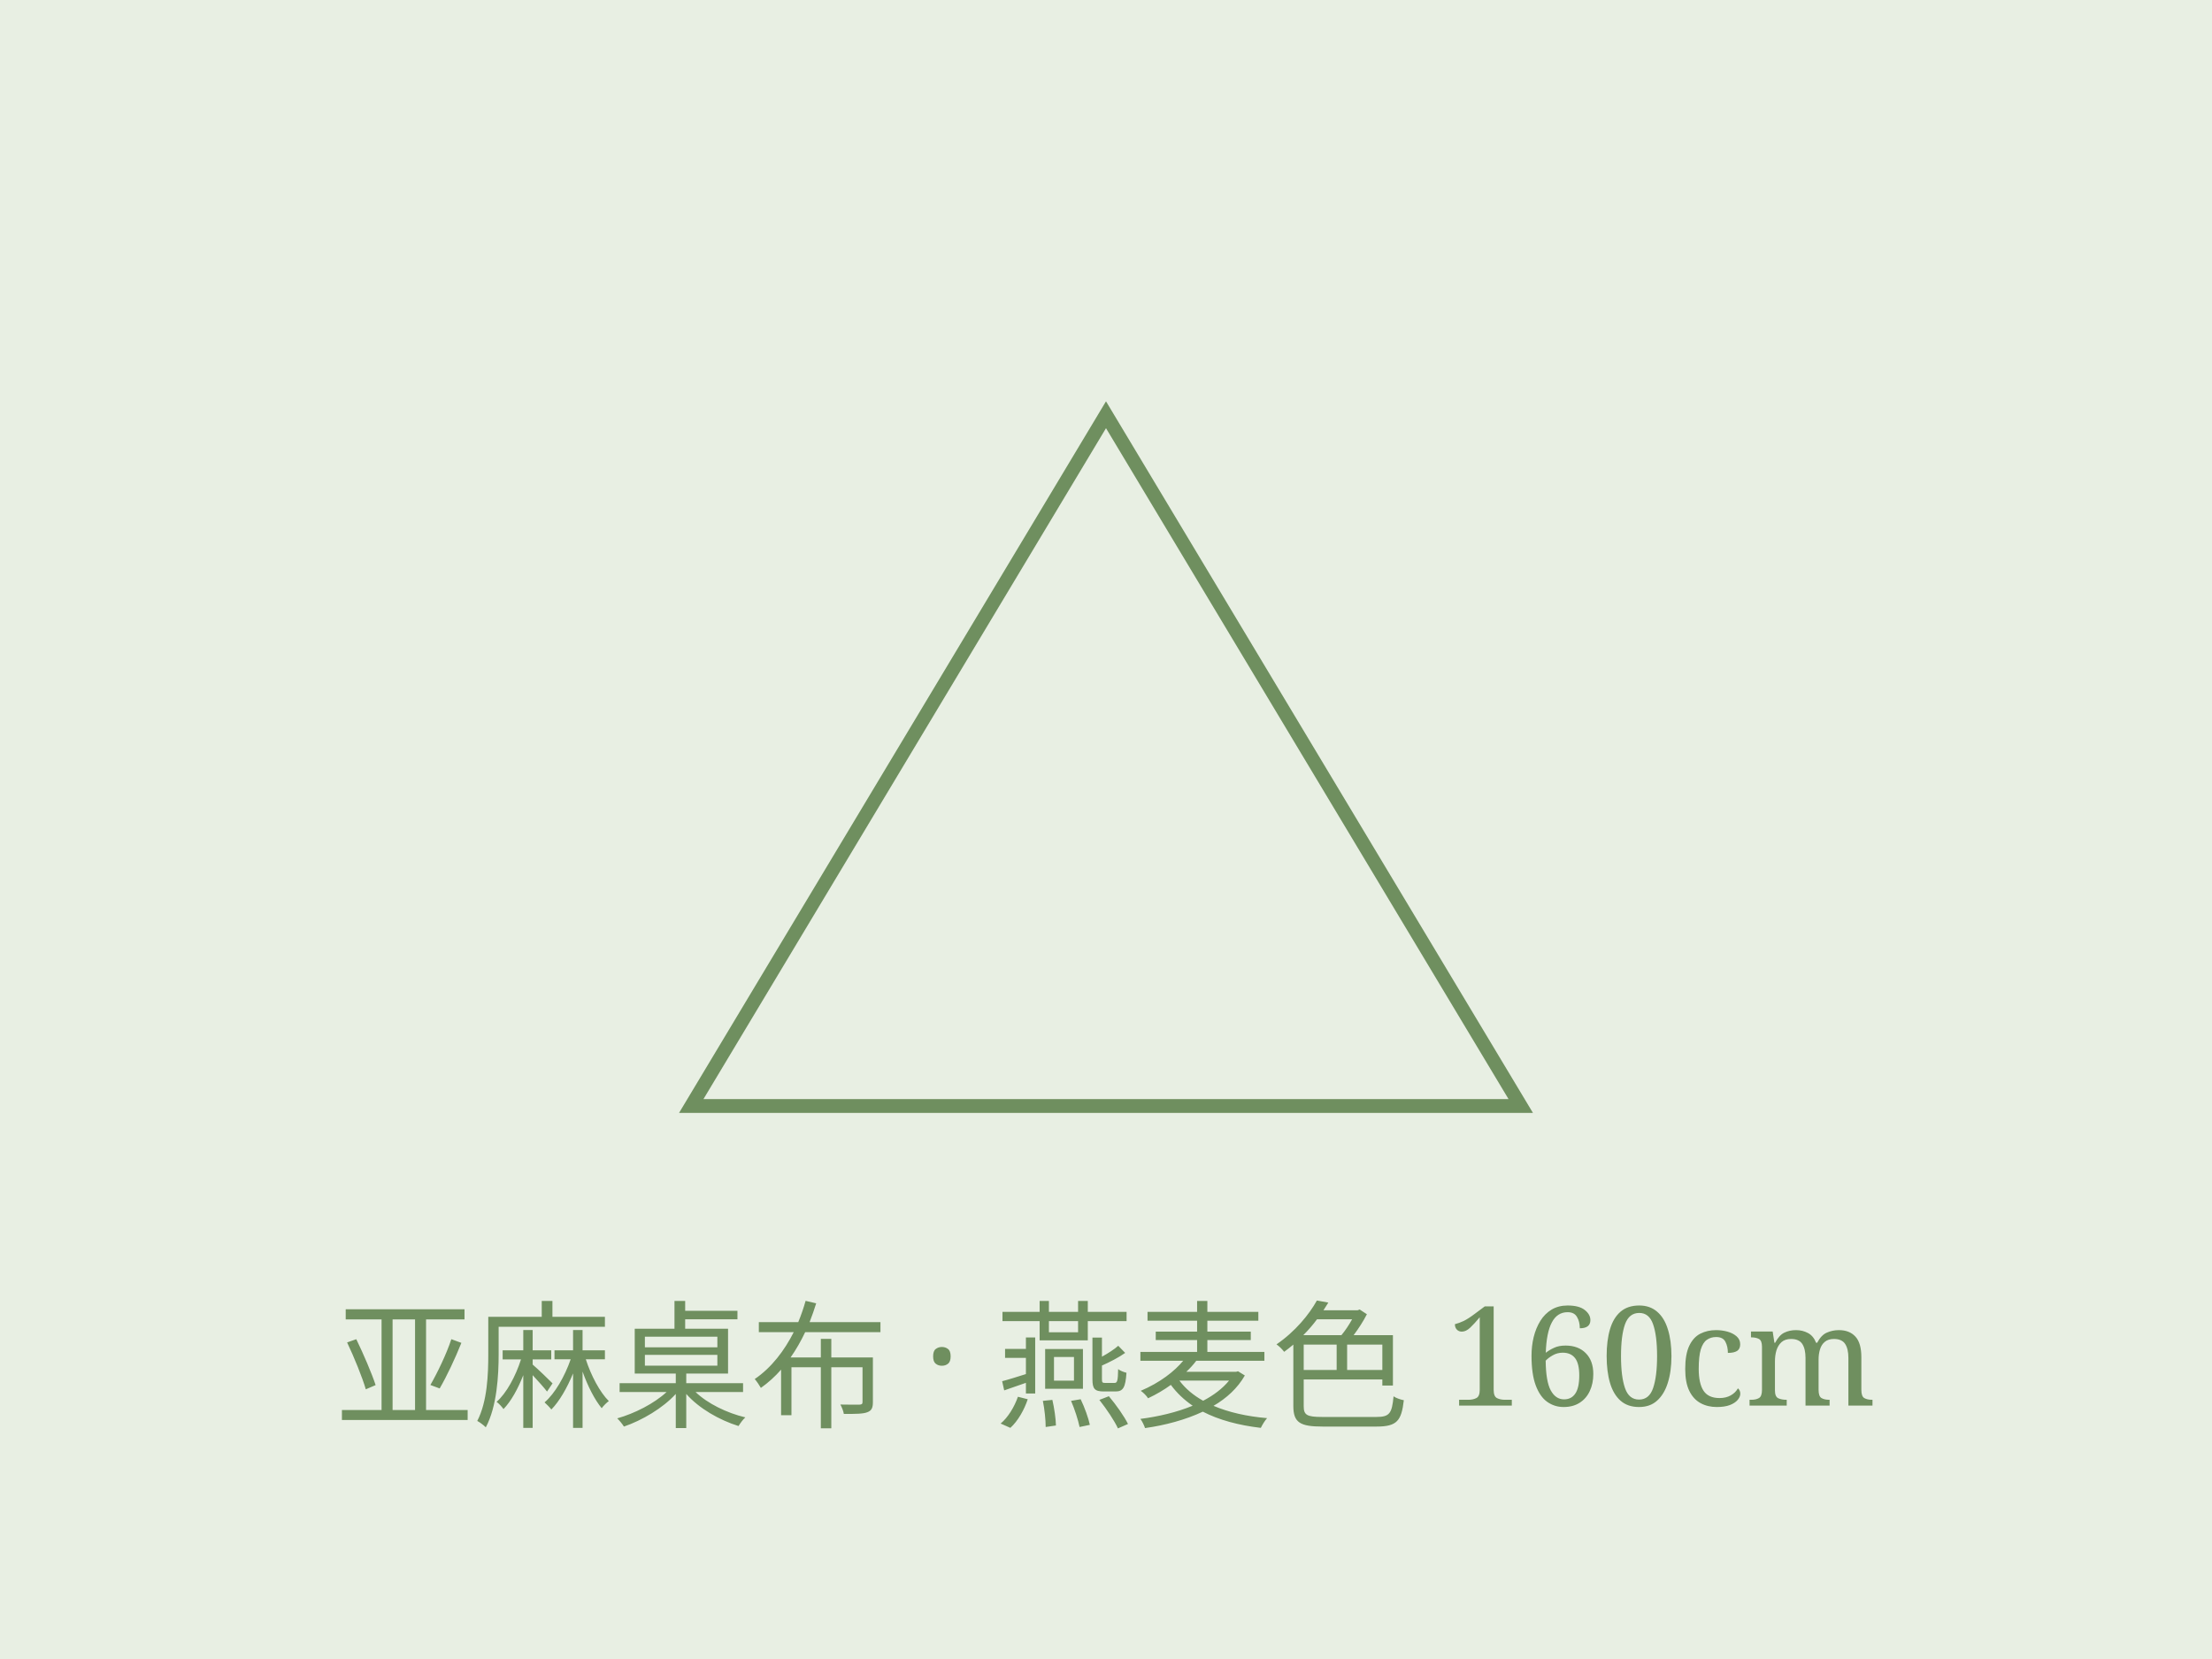
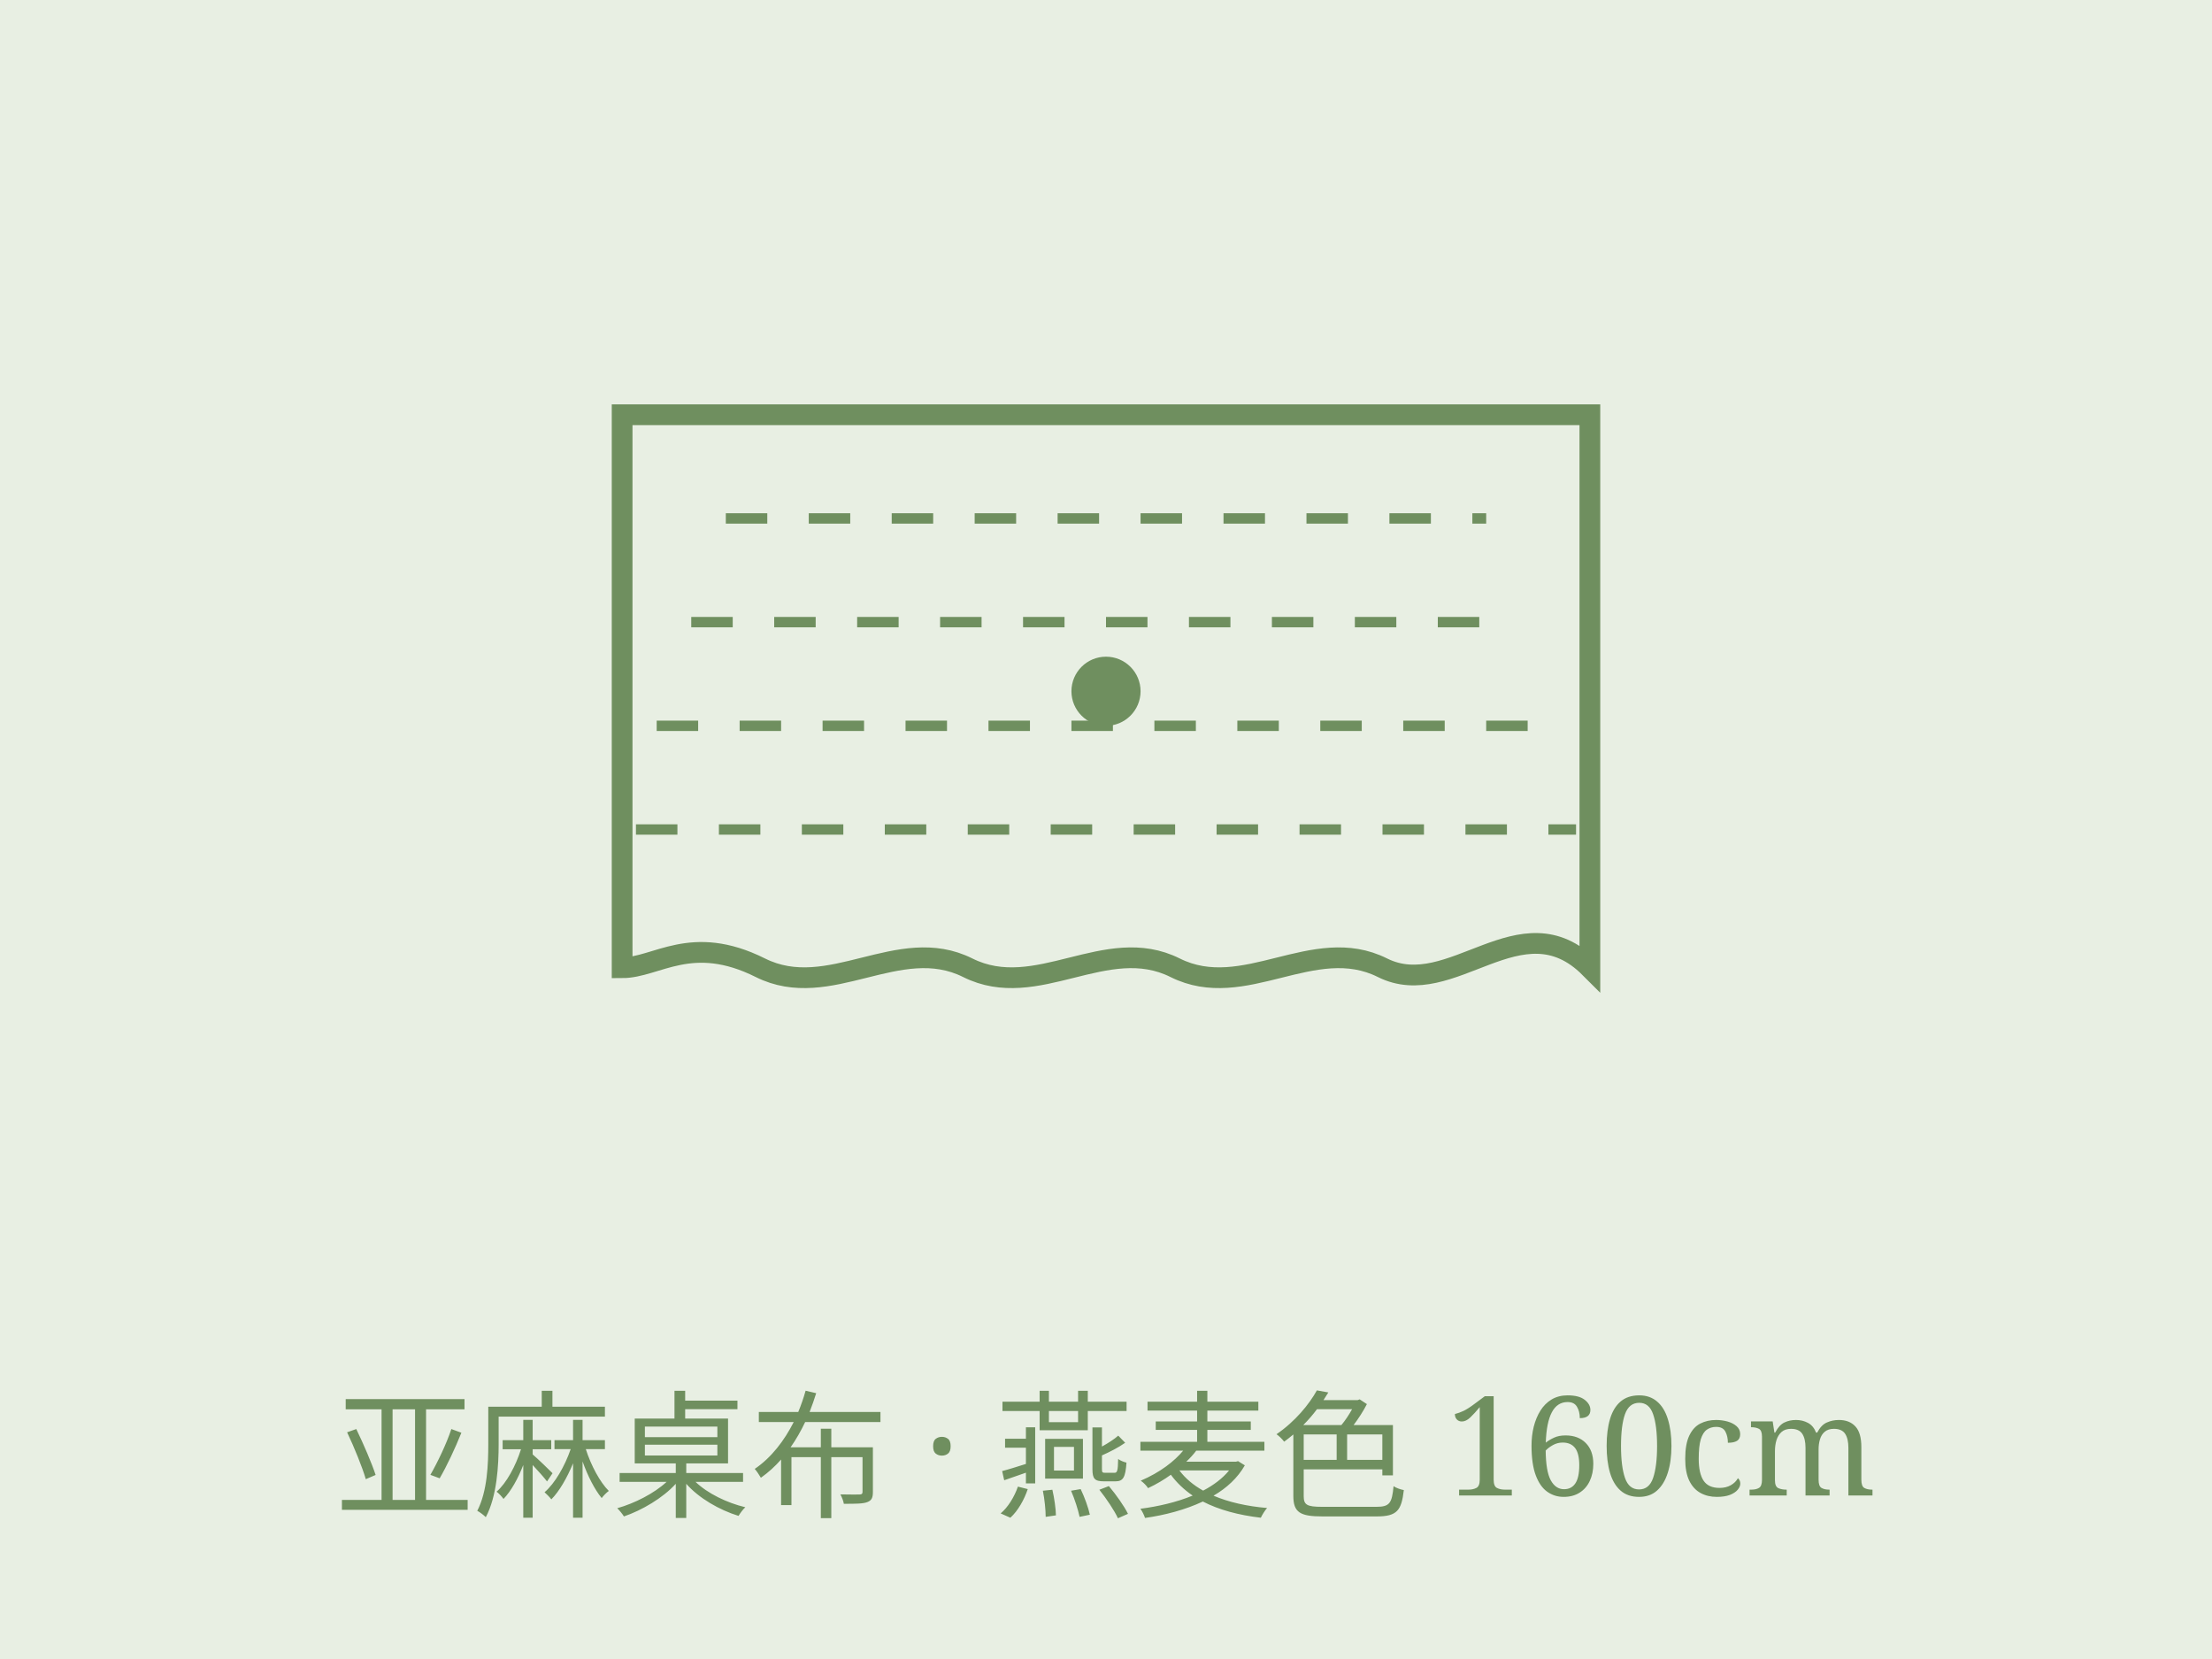
<svg xmlns="http://www.w3.org/2000/svg" width="320" height="240" viewBox="0 0 320 240">
  <rect width="320" height="240" fill="#e8efe3" />
-   <path d="M100 160 L160 60 L220 160 Z" fill="none" stroke="#6f8f5f" stroke-width="2" />
-   <text x="160" y="205" text-anchor="middle" font-family="serif" font-size="20" fill="#6f8f5f">亚麻桌布 · 燕麦色 160cm</text>
+   <path d="M90 60 L230 60 L230 140 C220 130 210 145 200 140 C190 135 180 145 170 140 C160 135 150 145 140 140 C130 135 120 145 110 140 C100 135 95 140 90 140 Z" fill="none" stroke="#6f8f5f" stroke-width="3" />
+   <path d="M105 75 L215 75 M100 90 L220 90 M95 105 L225 105 M92 120 L228 120" stroke="#6f8f5f" stroke-width="1.5" stroke-dasharray="6 6" />
+   <circle cx="160" cy="100" r="5" fill="#6f8f5f" />
+   <text x="160" y="218" text-anchor="middle" font-family="serif" font-size="20" fill="#6f8f5f">亚麻桌布 · 燕麦色 160cm</text>
</svg>
